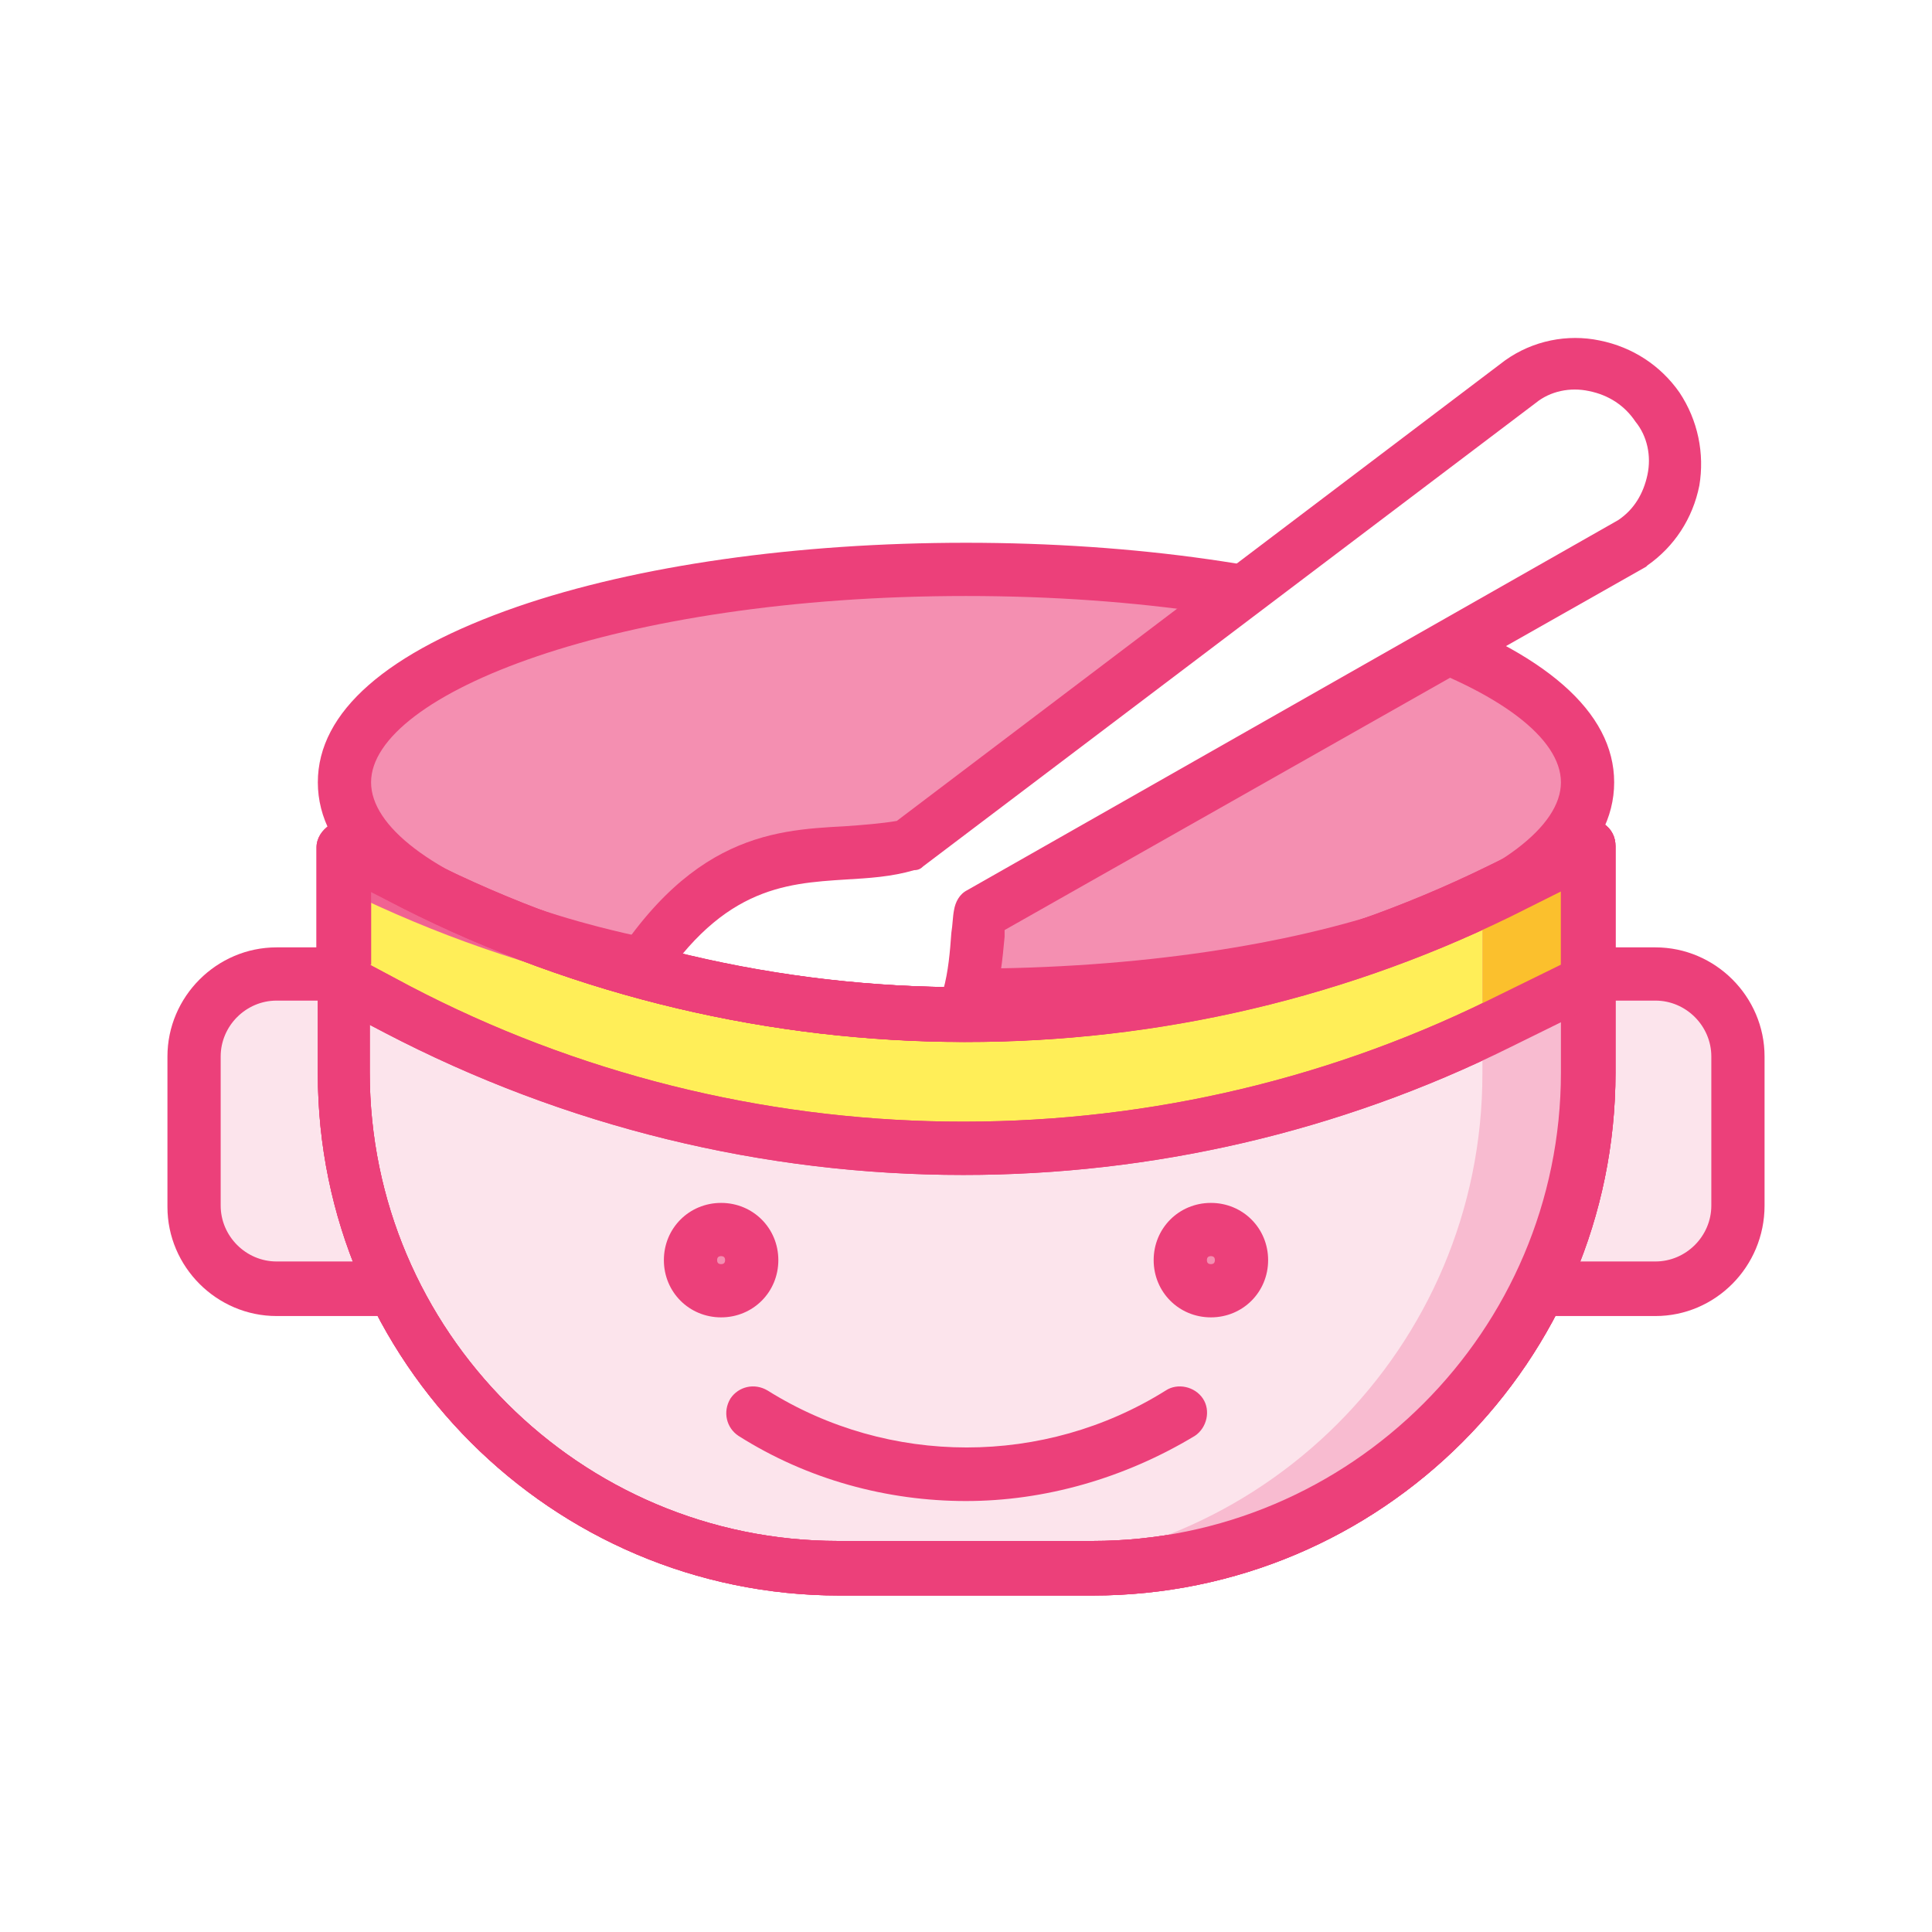
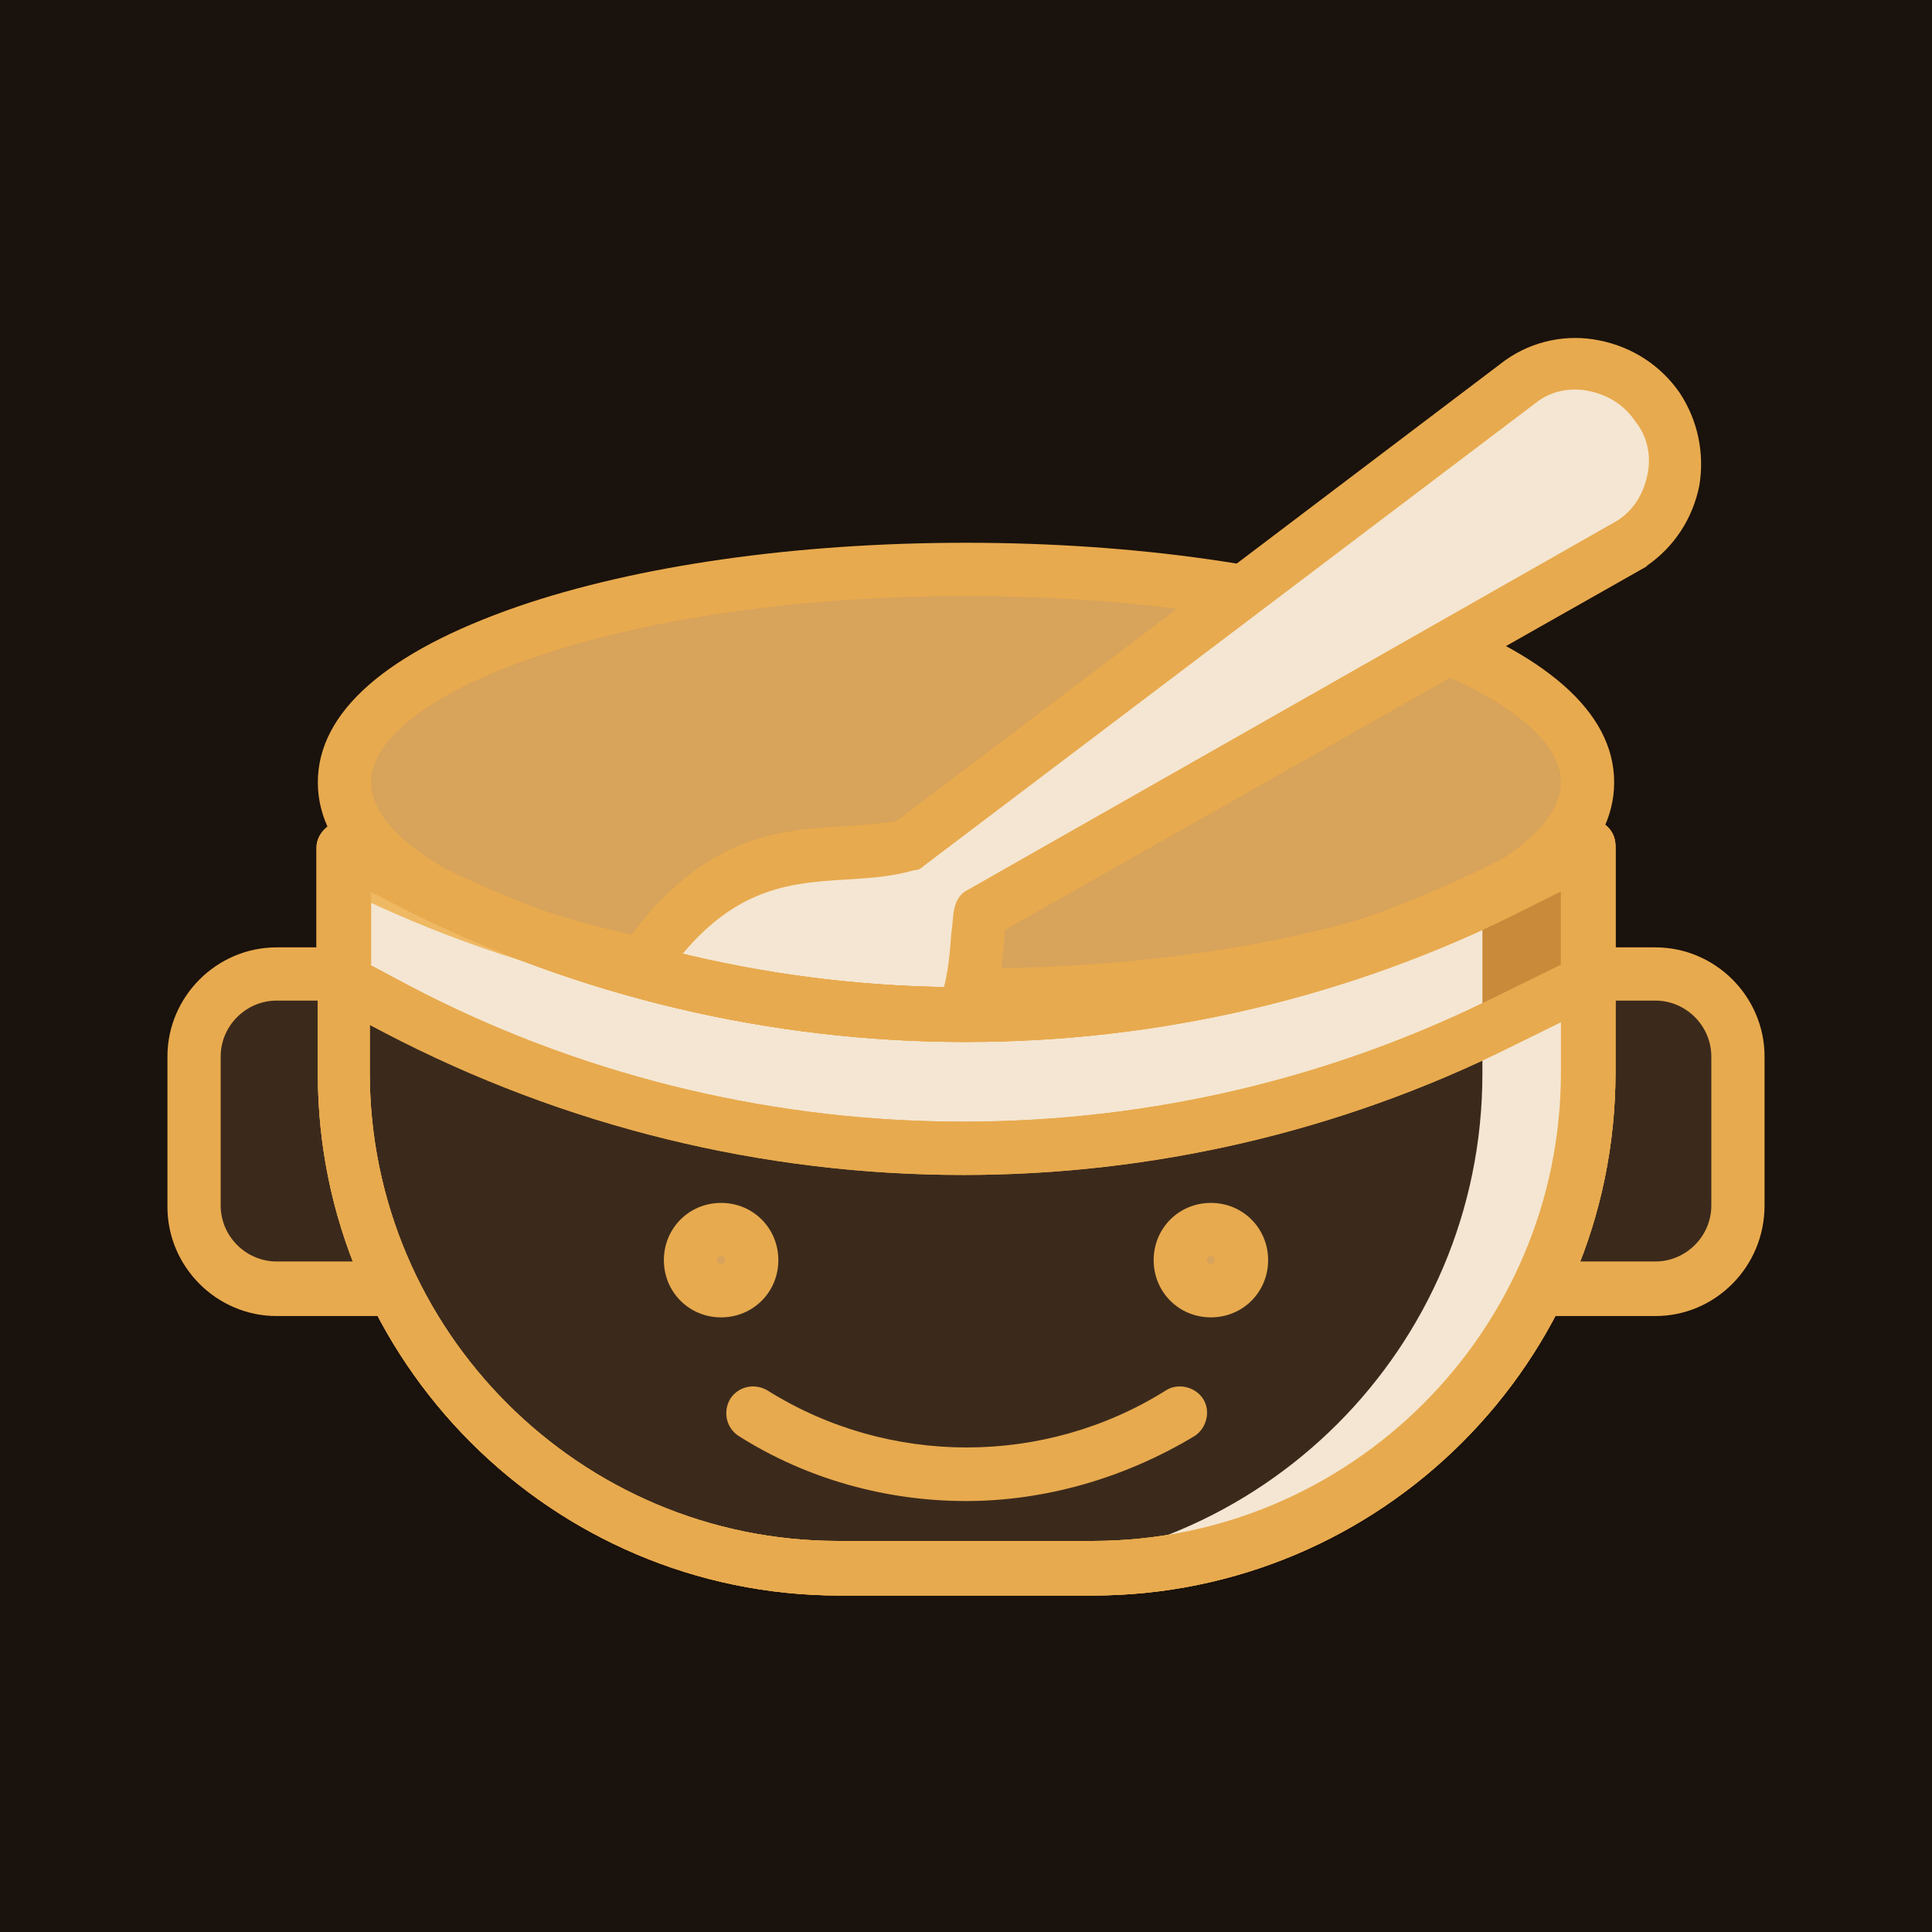
<svg xmlns="http://www.w3.org/2000/svg" width="100%" height="100%" viewBox="0 0 500 500" version="1.1" xml:space="preserve" style="fill-rule:evenodd;clip-rule:evenodd;stroke-linejoin:round;stroke-miterlimit:2;">
-   <rect x="-8" y="-9" width="515" height="518" style="fill:#fff;" />
-   <path d="M428.422,333.7l-34.789,0c-11.711,0 -21.356,-9.644 -21.356,-21.356l0,-38.922c0,-11.711 9.644,-21.356 21.356,-21.356l34.789,0c11.711,0 21.356,9.644 21.356,21.356l0,38.578c0,12.056 -9.644,21.7 -21.356,21.7Z" style="fill:#fce4ec;fill-rule:nonzero;" />
-   <path d="M428.422,340.589l-34.789,0c-15.5,0 -28.244,-12.744 -28.244,-28.244l0,-38.922c0,-15.5 12.744,-28.244 28.244,-28.244l34.789,0c15.5,0 28.244,12.744 28.244,28.244l0,38.578c0,15.844 -12.744,28.589 -28.244,28.589Zm-34.789,-81.633c-7.922,0 -14.467,6.544 -14.467,14.467l0,38.578c0,7.922 6.544,14.467 14.467,14.467l34.789,0c7.922,0 14.467,-6.544 14.467,-14.467l0,-38.578c0,-7.922 -6.544,-14.467 -14.467,-14.467l-34.789,0Z" style="fill:#ec407a;fill-rule:nonzero;" />
-   <path d="M106.367,333.7l-34.789,0c-11.711,0 -21.356,-9.644 -21.356,-21.356l0,-38.922c0,-11.711 9.644,-21.356 21.356,-21.356l34.789,0c11.711,0 21.356,9.644 21.356,21.356l0,38.578c0,12.056 -9.644,21.7 -21.356,21.7Z" style="fill:#fce4ec;fill-rule:nonzero;" />
-   <path d="M106.367,340.589l-34.789,0c-15.5,0 -28.244,-12.744 -28.244,-28.244l0,-38.922c0,-15.5 12.744,-28.244 28.244,-28.244l34.789,0c15.5,0 28.244,12.744 28.244,28.244l0,38.578c0,15.844 -12.744,28.589 -28.244,28.589Zm-34.789,-81.633c-7.922,0 -14.467,6.544 -14.467,14.467l0,38.578c0,7.922 6.544,14.467 14.467,14.467l34.789,0c7.922,0 14.467,-6.544 14.467,-14.467l0,-38.578c0,-7.922 -6.544,-14.467 -14.467,-14.467l-34.789,0Z" style="fill:#ec407a;fill-rule:nonzero;" />
-   <path d="M88.8,277.9l0,-58.556l13.778,7.233c88.867,46.5 194.956,48.222 285.2,3.789l23.078,-11.367l0,58.556c0,70.956 -57.522,128.133 -128.133,128.133l-65.444,0c-70.956,0.344 -128.478,-57.178 -128.478,-127.789Z" style="fill:#fce4ec;fill-rule:nonzero;" />
-   <path d="M282.722,412.922l-65.444,0c-74.4,0 -135.022,-60.622 -135.022,-135.022l0,-58.556c0,-2.411 1.378,-4.478 3.444,-5.856c2.067,-1.378 4.478,-1.378 6.889,-0.344l13.778,7.233c86.8,45.467 191.167,46.844 279,3.789l23.078,-11.367c2.067,-1.033 4.822,-1.033 6.544,0.344c2.067,1.378 3.1,3.444 3.1,5.856l0,58.556c0,74.744 -60.622,135.367 -135.367,135.367Zm-187.033,-182.211l0,46.844c0,66.822 54.422,121.244 121.244,121.244l65.789,0c66.822,0 121.244,-54.422 121.244,-121.244l0,-47.189l-13.089,6.544c-91.622,45.122 -200.467,43.4 -291.056,-4.133l-4.133,-2.067Z" style="fill:#ec407a;fill-rule:nonzero;" />
-   <path d="M89.144,202.467c0,30.233 72.613,55.111 160.856,55.111c88.243,0 160.856,-24.878 160.856,-55.111c0,-30.233 -72.613,-55.111 -160.856,-55.111c-88.243,0 -160.856,24.878 -160.856,55.111Z" style="fill:#f48fb1;fill-rule:nonzero;" />
-   <path d="M250,264.467c-43.744,0 -84.733,-5.856 -116.078,-16.533c-33.756,-11.711 -51.667,-27.211 -51.667,-45.467c0,-18.256 17.911,-33.756 51.667,-45.467c31,-10.678 72.333,-16.533 116.078,-16.533c43.744,0 84.733,5.856 116.078,16.533c33.756,11.711 51.667,27.211 51.667,45.467c0,18.256 -17.911,33.756 -51.667,45.467c-31.344,10.678 -72.333,16.533 -116.078,16.533Zm0,-110.222c-90.589,0 -153.967,25.489 -153.967,48.222c-0,22.733 63.033,48.222 153.967,48.222c90.589,0 153.967,-25.489 153.967,-48.222c0,-22.733 -63.378,-48.222 -153.967,-48.222Z" style="fill:#ec407a;fill-rule:nonzero;" />
-   <path d="M422.222,140.467l-168.778,96.1c-2.067,15.5 1.378,53.389 -53.733,39.611l-41.333,-13.778c27.556,-51.667 55.111,-37.889 76.467,-43.744l158.444,-120.211c11.711,-7.922 27.556,-4.822 35.478,6.544c8.267,11.711 5.167,27.556 -6.544,35.478Z" style="fill:#fff;fill-rule:nonzero;" />
-   <path d="M220.722,286.167c-6.544,0 -14.122,-1.033 -22.733,-3.1l-0.344,0l-41.333,-13.778c-2.067,-0.689 -3.444,-2.067 -4.133,-4.133c-0.689,-1.722 -0.689,-4.133 0.344,-5.856c23.078,-43.056 46.844,-44.433 66.133,-45.467c4.822,-0.344 9.3,-0.689 13.433,-1.378l157.411,-119.178c7.233,-5.167 16.189,-6.889 24.456,-5.167c8.611,1.722 15.844,6.544 20.667,13.433c4.822,7.233 6.544,15.844 5.167,24.111c-1.722,8.611 -6.544,15.844 -13.433,20.667l-0.344,0.344l-166.022,94.033l0,1.722c-1.033,11.022 -2.411,27.556 -15.5,36.856c-6.2,4.478 -14.122,6.889 -23.767,6.889Zm-18.944,-16.533c16.189,4.133 27.9,3.444 34.789,-1.378c7.922,-5.856 8.956,-17.222 9.644,-26.867c0.344,-2.067 0.344,-4.133 0.689,-5.856c0.344,-2.067 1.378,-4.133 3.444,-5.167l168.433,-95.756c4.133,-2.756 6.544,-6.889 7.578,-11.711c1.033,-4.822 0,-9.989 -3.1,-13.778c-2.756,-4.133 -6.889,-6.889 -12.056,-7.922c-4.822,-1.033 -9.989,0 -13.778,3.1l-158.444,119.867c-0.689,0.689 -1.378,1.033 -2.411,1.033c-5.856,1.722 -11.711,2.067 -17.567,2.411c-16.189,1.033 -33.067,2.067 -50.633,31l33.411,11.022Z" style="fill:#ec407a;fill-rule:nonzero;" />
-   <path d="M388.122,230.711c-90.244,44.089 -196.333,42.711 -285.2,-3.789l-13.778,-7.233l0,34.444l13.778,7.233c88.867,46.5 194.956,48.222 285.2,3.789l23.078,-11.367l0,-34.444l-23.078,11.367Z" style="fill:#ffee58;fill-rule:nonzero;" />
-   <path d="M249.311,304.078c-51.667,0 -102.989,-12.4 -149.833,-36.856l-13.778,-7.233c-2.411,-1.033 -3.789,-3.444 -3.789,-6.2l0,-34.444c0,-2.411 1.378,-4.478 3.444,-5.856c2.067,-1.378 4.478,-1.378 6.889,-0.344l13.778,7.233c86.8,45.467 191.167,46.844 279,3.789l23.078,-11.367c2.067,-1.033 4.822,-1.033 6.544,0.344c2.067,1.378 3.1,3.444 3.1,5.856l0,34.444c0,2.756 -1.378,5.167 -3.789,6.2l-23.078,11.367c-44.433,22.044 -93,33.067 -141.567,33.067Zm-153.622,-54.422l10.333,5.511c86.8,45.467 191.167,46.844 279,3.789l18.944,-9.3l0,-18.944l-13.089,6.544c-91.622,44.778 -200.467,43.056 -291.056,-4.478l-3.789,-2.067l0,18.944l-0.344,0Z" style="fill:#ec407a;fill-rule:nonzero;" />
-   <path d="M282.722,412.922l-65.444,0c-74.4,0 -135.022,-60.622 -135.022,-135.022l0,-58.556c0,-2.411 1.378,-4.478 3.444,-5.856c2.067,-1.378 4.478,-1.378 6.889,-0.344l13.778,7.233c86.8,45.467 191.167,46.844 279,3.789l23.078,-11.367c2.067,-1.033 4.822,-1.033 6.544,0.344c2.067,1.378 3.1,3.444 3.1,5.856l0,58.556c0,74.744 -60.622,135.367 -135.367,135.367Zm-187.033,-182.211l0,46.844c0,66.822 54.422,121.244 121.244,121.244l65.789,0c66.822,0 121.244,-54.422 121.244,-121.244l0,-47.189l-13.089,6.544c-91.622,45.122 -200.467,43.4 -291.056,-4.133l-4.133,-2.067Z" style="fill:#ec407a;fill-rule:nonzero;" />
-   <path d="M383.644,229.678l0,48.222c0,70.956 -57.522,128.133 -128.133,128.133l20.667,0c70.956,0 128.133,-57.522 128.133,-128.133l0,-58.556l-20.667,10.333Z" style="fill:#f8bbd0;fill-rule:nonzero;" />
-   <path d="M383.644,229.678l0,33.067l20.667,-8.611l0,-34.789l-20.667,10.333Z" style="fill:#fbc02d;fill-rule:nonzero;" />
-   <path d="M238.978,262.744c-46.844,-1.378 -93.344,-13.433 -136.056,-35.822l-13.778,-7.233l0,10.678c46.844,23.078 98.511,34.1 149.833,32.378Z" style="fill:#f06292;fill-rule:nonzero;" />
-   <path d="M305.456,326.12l0,0.004c0,4.346 3.576,7.922 7.922,7.922c4.346,0 7.922,-3.576 7.922,-7.922l0,-0.004c0,-4.346 -3.576,-7.922 -7.922,-7.922c-4.346,0 -7.922,3.576 -7.922,7.922Z" style="fill:#f48fb1;fill-rule:nonzero;" />
-   <path d="M313.378,340.933c-8.267,0 -14.811,-6.544 -14.811,-14.811c0,-8.267 6.544,-14.811 14.811,-14.811c8.267,-0 14.811,6.544 14.811,14.811c0,8.267 -6.544,14.811 -14.811,14.811Zm0,-15.844c-0.689,0 -1.033,0.344 -1.033,1.033c0,0.689 0.344,1.033 1.033,1.033c0.689,0 1.033,-0.344 1.033,-1.033c0,-0.689 -0.344,-1.033 -1.033,-1.033Z" style="fill:#ec407a;fill-rule:nonzero;" />
-   <path d="M178.7,326.12l0,0.004c0,4.346 3.576,7.922 7.922,7.922c4.346,0 7.922,-3.576 7.922,-7.922l0,-0.004c0,-4.346 -3.576,-7.922 -7.922,-7.922c-4.346,0 -7.922,3.576 -7.922,7.922Z" style="fill:#f48fb1;fill-rule:nonzero;" />
-   <path d="M186.622,340.933c-8.267,0 -14.811,-6.544 -14.811,-14.811c-0,-8.267 6.544,-14.811 14.811,-14.811c8.267,-0 14.811,6.544 14.811,14.811c0,8.267 -6.544,14.811 -14.811,14.811Zm0,-15.844c-0.689,0 -1.033,0.344 -1.033,1.033c0,0.689 0.344,1.033 1.033,1.033c0.689,0 1.033,-0.344 1.033,-1.033c0,-0.689 -0.344,-1.033 -1.033,-1.033Z" style="fill:#ec407a;fill-rule:nonzero;" />
-   <path d="M250,388.467c-20.322,0 -40.989,-5.511 -58.9,-16.878c-3.1,-2.067 -4.133,-6.2 -2.067,-9.644c2.067,-3.1 6.2,-4.133 9.644,-2.067c31.344,19.633 71.644,19.633 102.989,0c3.1,-2.067 7.578,-1.033 9.644,2.067c2.067,3.1 1.033,7.578 -2.067,9.644c-18.256,11.022 -38.922,16.878 -59.244,16.878Z" style="fill:#ec407a;fill-rule:nonzero;" />
-   <path d="M282.722,412.922l-65.444,0c-74.4,0 -135.022,-60.622 -135.022,-135.022l0,-58.556c0,-2.411 1.378,-4.478 3.444,-5.856c2.067,-1.378 4.478,-1.378 6.889,-0.344l13.778,7.233c86.8,45.467 191.167,46.844 279,3.789l23.078,-11.367c2.067,-1.033 4.822,-1.033 6.544,0.344c2.067,1.378 3.1,3.444 3.1,5.856l0,58.556c0,74.744 -60.622,135.367 -135.367,135.367Zm-187.033,-182.211l0,46.844c0,66.822 54.422,121.244 121.244,121.244l65.789,0c66.822,0 121.244,-54.422 121.244,-121.244l0,-47.189l-13.089,6.544c-91.622,45.122 -200.467,43.4 -291.056,-4.133l-4.133,-2.067Z" style="fill:#ec407a;fill-rule:nonzero;" />
-   <path d="M249.311,304.078c-51.667,0 -102.989,-12.4 -149.833,-36.856l-13.778,-7.233c-2.411,-1.033 -3.789,-3.444 -3.789,-6.2l0,-34.444c0,-2.411 1.378,-4.478 3.444,-5.856c2.067,-1.378 4.478,-1.378 6.889,-0.344l13.778,7.233c86.8,45.467 191.167,46.844 279,3.789l23.078,-11.367c2.067,-1.033 4.822,-1.033 6.544,0.344c2.067,1.378 3.1,3.444 3.1,5.856l0,34.444c0,2.756 -1.378,5.167 -3.789,6.2l-23.078,11.367c-44.433,22.044 -93,33.067 -141.567,33.067Zm-153.622,-54.422l10.333,5.511c86.8,45.467 191.167,46.844 279,3.789l18.944,-9.3l0,-18.944l-13.089,6.544c-91.622,44.778 -200.467,43.056 -291.056,-4.478l-3.789,-2.067l0,18.944l-0.344,0Z" style="fill:#ec407a;fill-rule:nonzero;" />
+   <rect x="-8" y="-9" width="515" height="518" style="fill:#1a120c;" />
+   <path d="M428.422,333.7l-34.789,0c-11.711,0 -21.356,-9.644 -21.356,-21.356l0,-38.922c0,-11.711 9.644,-21.356 21.356,-21.356l34.789,0c11.711,0 21.356,9.644 21.356,21.356l0,38.578c0,12.056 -9.644,21.7 -21.356,21.7Z" style="fill:#3b2a1c;fill-rule:nonzero;" />
+   <path d="M428.422,340.589l-34.789,0c-15.5,0 -28.244,-12.744 -28.244,-28.244l0,-38.922c0,-15.5 12.744,-28.244 28.244,-28.244l34.789,0c15.5,0 28.244,12.744 28.244,28.244l0,38.578c0,15.844 -12.744,28.589 -28.244,28.589Zm-34.789,-81.633c-7.922,0 -14.467,6.544 -14.467,14.467l0,38.578c0,7.922 6.544,14.467 14.467,14.467l34.789,0c7.922,0 14.467,-6.544 14.467,-14.467l0,-38.578c0,-7.922 -6.544,-14.467 -14.467,-14.467l-34.789,0Z" style="fill:#e8aa4e;fill-rule:nonzero;" />
+   <path d="M106.367,333.7l-34.789,0c-11.711,0 -21.356,-9.644 -21.356,-21.356l0,-38.922c0,-11.711 9.644,-21.356 21.356,-21.356l34.789,0c11.711,0 21.356,9.644 21.356,21.356l0,38.578c0,12.056 -9.644,21.7 -21.356,21.7Z" style="fill:#3b2a1c;fill-rule:nonzero;" />
+   <path d="M106.367,340.589l-34.789,0c-15.5,0 -28.244,-12.744 -28.244,-28.244l0,-38.922c0,-15.5 12.744,-28.244 28.244,-28.244l34.789,0c15.5,0 28.244,12.744 28.244,28.244l0,38.578c0,15.844 -12.744,28.589 -28.244,28.589Zm-34.789,-81.633c-7.922,0 -14.467,6.544 -14.467,14.467l0,38.578c0,7.922 6.544,14.467 14.467,14.467l34.789,0c7.922,0 14.467,-6.544 14.467,-14.467l0,-38.578c0,-7.922 -6.544,-14.467 -14.467,-14.467l-34.789,0Z" style="fill:#e8aa4e;fill-rule:nonzero;" />
+   <path d="M88.8,277.9l0,-58.556l13.778,7.233c88.867,46.5 194.956,48.222 285.2,3.789l23.078,-11.367l0,58.556c0,70.956 -57.522,128.133 -128.133,128.133l-65.444,0c-70.956,0.344 -128.478,-57.178 -128.478,-127.789Z" style="fill:#3b2a1c;fill-rule:nonzero;" />
+   <path d="M282.722,412.922l-65.444,0c-74.4,0 -135.022,-60.622 -135.022,-135.022l0,-58.556c0,-2.411 1.378,-4.478 3.444,-5.856c2.067,-1.378 4.478,-1.378 6.889,-0.344l13.778,7.233c86.8,45.467 191.167,46.844 279,3.789l23.078,-11.367c2.067,-1.033 4.822,-1.033 6.544,0.344c2.067,1.378 3.1,3.444 3.1,5.856l0,58.556c0,74.744 -60.622,135.367 -135.367,135.367Zm-187.033,-182.211l0,46.844c0,66.822 54.422,121.244 121.244,121.244l65.789,0c66.822,0 121.244,-54.422 121.244,-121.244l0,-47.189l-13.089,6.544c-91.622,45.122 -200.467,43.4 -291.056,-4.133l-4.133,-2.067Z" style="fill:#e8aa4e;fill-rule:nonzero;" />
+   <path d="M89.144,202.467c0,30.233 72.613,55.111 160.856,55.111c88.243,0 160.856,-24.878 160.856,-55.111c0,-30.233 -72.613,-55.111 -160.856,-55.111c-88.243,0 -160.856,24.878 -160.856,55.111Z" style="fill:#d8a35a;fill-rule:nonzero;" />
+   <path d="M250,264.467c-43.744,0 -84.733,-5.856 -116.078,-16.533c-33.756,-11.711 -51.667,-27.211 -51.667,-45.467c0,-18.256 17.911,-33.756 51.667,-45.467c31,-10.678 72.333,-16.533 116.078,-16.533c43.744,0 84.733,5.856 116.078,16.533c33.756,11.711 51.667,27.211 51.667,45.467c0,18.256 -17.911,33.756 -51.667,45.467c-31.344,10.678 -72.333,16.533 -116.078,16.533Zm0,-110.222c-90.589,0 -153.967,25.489 -153.967,48.222c-0,22.733 63.033,48.222 153.967,48.222c90.589,0 153.967,-25.489 153.967,-48.222c0,-22.733 -63.378,-48.222 -153.967,-48.222Z" style="fill:#e8aa4e;fill-rule:nonzero;" />
+   <path d="M422.222,140.467l-168.778,96.1c-2.067,15.5 1.378,53.389 -53.733,39.611l-41.333,-13.778c27.556,-51.667 55.111,-37.889 76.467,-43.744l158.444,-120.211c11.711,-7.922 27.556,-4.822 35.478,6.544c8.267,11.711 5.167,27.556 -6.544,35.478Z" style="fill:#f4e6d2;fill-rule:nonzero;" />
+   <path d="M220.722,286.167c-6.544,0 -14.122,-1.033 -22.733,-3.1l-0.344,0l-41.333,-13.778c-2.067,-0.689 -3.444,-2.067 -4.133,-4.133c-0.689,-1.722 -0.689,-4.133 0.344,-5.856c23.078,-43.056 46.844,-44.433 66.133,-45.467c4.822,-0.344 9.3,-0.689 13.433,-1.378l157.411,-119.178c7.233,-5.167 16.189,-6.889 24.456,-5.167c8.611,1.722 15.844,6.544 20.667,13.433c4.822,7.233 6.544,15.844 5.167,24.111c-1.722,8.611 -6.544,15.844 -13.433,20.667l-0.344,0.344l-166.022,94.033l0,1.722c-1.033,11.022 -2.411,27.556 -15.5,36.856c-6.2,4.478 -14.122,6.889 -23.767,6.889Zm-18.944,-16.533c16.189,4.133 27.9,3.444 34.789,-1.378c7.922,-5.856 8.956,-17.222 9.644,-26.867c0.344,-2.067 0.344,-4.133 0.689,-5.856c0.344,-2.067 1.378,-4.133 3.444,-5.167l168.433,-95.756c4.133,-2.756 6.544,-6.889 7.578,-11.711c1.033,-4.822 0,-9.989 -3.1,-13.778c-2.756,-4.133 -6.889,-6.889 -12.056,-7.922c-4.822,-1.033 -9.989,0 -13.778,3.1l-158.444,119.867c-0.689,0.689 -1.378,1.033 -2.411,1.033c-5.856,1.722 -11.711,2.067 -17.567,2.411c-16.189,1.033 -33.067,2.067 -50.633,31l33.411,11.022Z" style="fill:#e8aa4e;fill-rule:nonzero;" />
+   <path d="M388.122,230.711c-90.244,44.089 -196.333,42.711 -285.2,-3.789l-13.778,-7.233l0,34.444l13.778,7.233c88.867,46.5 194.956,48.222 285.2,3.789l23.078,-11.367l0,-34.444l-23.078,11.367Z" style="fill:#f4e6d2;fill-rule:nonzero;" />
+   <path d="M249.311,304.078c-51.667,0 -102.989,-12.4 -149.833,-36.856l-13.778,-7.233c-2.411,-1.033 -3.789,-3.444 -3.789,-6.2l0,-34.444c0,-2.411 1.378,-4.478 3.444,-5.856c2.067,-1.378 4.478,-1.378 6.889,-0.344l13.778,7.233c86.8,45.467 191.167,46.844 279,3.789l23.078,-11.367c2.067,-1.033 4.822,-1.033 6.544,0.344c2.067,1.378 3.1,3.444 3.1,5.856l0,34.444c0,2.756 -1.378,5.167 -3.789,6.2l-23.078,11.367c-44.433,22.044 -93,33.067 -141.567,33.067Zm-153.622,-54.422l10.333,5.511c86.8,45.467 191.167,46.844 279,3.789l18.944,-9.3l0,-18.944l-13.089,6.544c-91.622,44.778 -200.467,43.056 -291.056,-4.478l-3.789,-2.067l0,18.944l-0.344,0Z" style="fill:#e8aa4e;fill-rule:nonzero;" />
+   <path d="M282.722,412.922l-65.444,0c-74.4,0 -135.022,-60.622 -135.022,-135.022l0,-58.556c0,-2.411 1.378,-4.478 3.444,-5.856c2.067,-1.378 4.478,-1.378 6.889,-0.344l13.778,7.233c86.8,45.467 191.167,46.844 279,3.789l23.078,-11.367c2.067,-1.033 4.822,-1.033 6.544,0.344c2.067,1.378 3.1,3.444 3.1,5.856l0,58.556c0,74.744 -60.622,135.367 -135.367,135.367Zm-187.033,-182.211l0,46.844c0,66.822 54.422,121.244 121.244,121.244l65.789,0c66.822,0 121.244,-54.422 121.244,-121.244l0,-47.189l-13.089,6.544c-91.622,45.122 -200.467,43.4 -291.056,-4.133l-4.133,-2.067Z" style="fill:#e8aa4e;fill-rule:nonzero;" />
+   <path d="M383.644,229.678l0,48.222c0,70.956 -57.522,128.133 -128.133,128.133l20.667,0c70.956,0 128.133,-57.522 128.133,-128.133l0,-58.556l-20.667,10.333Z" style="fill:#f4e6d2;fill-rule:nonzero;" />
+   <path d="M383.644,229.678l0,33.067l20.667,-8.611l0,-34.789l-20.667,10.333Z" style="fill:#c98a3a;fill-rule:nonzero;" />
+   <path d="M238.978,262.744c-46.844,-1.378 -93.344,-13.433 -136.056,-35.822l-13.778,-7.233l0,10.678c46.844,23.078 98.511,34.1 149.833,32.378Z" style="fill:#efb862;fill-rule:nonzero;" />
+   <path d="M305.456,326.12l0,0.004c0,4.346 3.576,7.922 7.922,7.922c4.346,0 7.922,-3.576 7.922,-7.922l0,-0.004c0,-4.346 -3.576,-7.922 -7.922,-7.922c-4.346,0 -7.922,3.576 -7.922,7.922Z" style="fill:#d8a35a;fill-rule:nonzero;" />
+   <path d="M313.378,340.933c-8.267,0 -14.811,-6.544 -14.811,-14.811c0,-8.267 6.544,-14.811 14.811,-14.811c8.267,-0 14.811,6.544 14.811,14.811c0,8.267 -6.544,14.811 -14.811,14.811Zm0,-15.844c-0.689,0 -1.033,0.344 -1.033,1.033c0,0.689 0.344,1.033 1.033,1.033c0.689,0 1.033,-0.344 1.033,-1.033c0,-0.689 -0.344,-1.033 -1.033,-1.033Z" style="fill:#e8aa4e;fill-rule:nonzero;" />
+   <path d="M178.7,326.12l0,0.004c0,4.346 3.576,7.922 7.922,7.922c4.346,0 7.922,-3.576 7.922,-7.922l0,-0.004c0,-4.346 -3.576,-7.922 -7.922,-7.922c-4.346,0 -7.922,3.576 -7.922,7.922Z" style="fill:#d8a35a;fill-rule:nonzero;" />
+   <path d="M186.622,340.933c-8.267,0 -14.811,-6.544 -14.811,-14.811c-0,-8.267 6.544,-14.811 14.811,-14.811c8.267,-0 14.811,6.544 14.811,14.811c0,8.267 -6.544,14.811 -14.811,14.811Zm0,-15.844c-0.689,0 -1.033,0.344 -1.033,1.033c0,0.689 0.344,1.033 1.033,1.033c0.689,0 1.033,-0.344 1.033,-1.033c0,-0.689 -0.344,-1.033 -1.033,-1.033Z" style="fill:#e8aa4e;fill-rule:nonzero;" />
+   <path d="M250,388.467c-20.322,0 -40.989,-5.511 -58.9,-16.878c-3.1,-2.067 -4.133,-6.2 -2.067,-9.644c2.067,-3.1 6.2,-4.133 9.644,-2.067c31.344,19.633 71.644,19.633 102.989,0c3.1,-2.067 7.578,-1.033 9.644,2.067c2.067,3.1 1.033,7.578 -2.067,9.644c-18.256,11.022 -38.922,16.878 -59.244,16.878Z" style="fill:#e8aa4e;fill-rule:nonzero;" />
+   <path d="M282.722,412.922l-65.444,0c-74.4,0 -135.022,-60.622 -135.022,-135.022l0,-58.556c0,-2.411 1.378,-4.478 3.444,-5.856c2.067,-1.378 4.478,-1.378 6.889,-0.344l13.778,7.233c86.8,45.467 191.167,46.844 279,3.789l23.078,-11.367c2.067,-1.033 4.822,-1.033 6.544,0.344c2.067,1.378 3.1,3.444 3.1,5.856l0,58.556c0,74.744 -60.622,135.367 -135.367,135.367Zm-187.033,-182.211l0,46.844c0,66.822 54.422,121.244 121.244,121.244l65.789,0c66.822,0 121.244,-54.422 121.244,-121.244l0,-47.189l-13.089,6.544c-91.622,45.122 -200.467,43.4 -291.056,-4.133l-4.133,-2.067Z" style="fill:#e8aa4e;fill-rule:nonzero;" />
+   <path d="M249.311,304.078c-51.667,0 -102.989,-12.4 -149.833,-36.856l-13.778,-7.233c-2.411,-1.033 -3.789,-3.444 -3.789,-6.2l0,-34.444c0,-2.411 1.378,-4.478 3.444,-5.856c2.067,-1.378 4.478,-1.378 6.889,-0.344l13.778,7.233c86.8,45.467 191.167,46.844 279,3.789l23.078,-11.367c2.067,-1.033 4.822,-1.033 6.544,0.344c2.067,1.378 3.1,3.444 3.1,5.856l0,34.444c0,2.756 -1.378,5.167 -3.789,6.2l-23.078,11.367c-44.433,22.044 -93,33.067 -141.567,33.067Zm-153.622,-54.422l10.333,5.511c86.8,45.467 191.167,46.844 279,3.789l18.944,-9.3l0,-18.944l-13.089,6.544c-91.622,44.778 -200.467,43.056 -291.056,-4.478l-3.789,-2.067l0,18.944l-0.344,0Z" style="fill:#e8aa4e;fill-rule:nonzero;" />
</svg>
